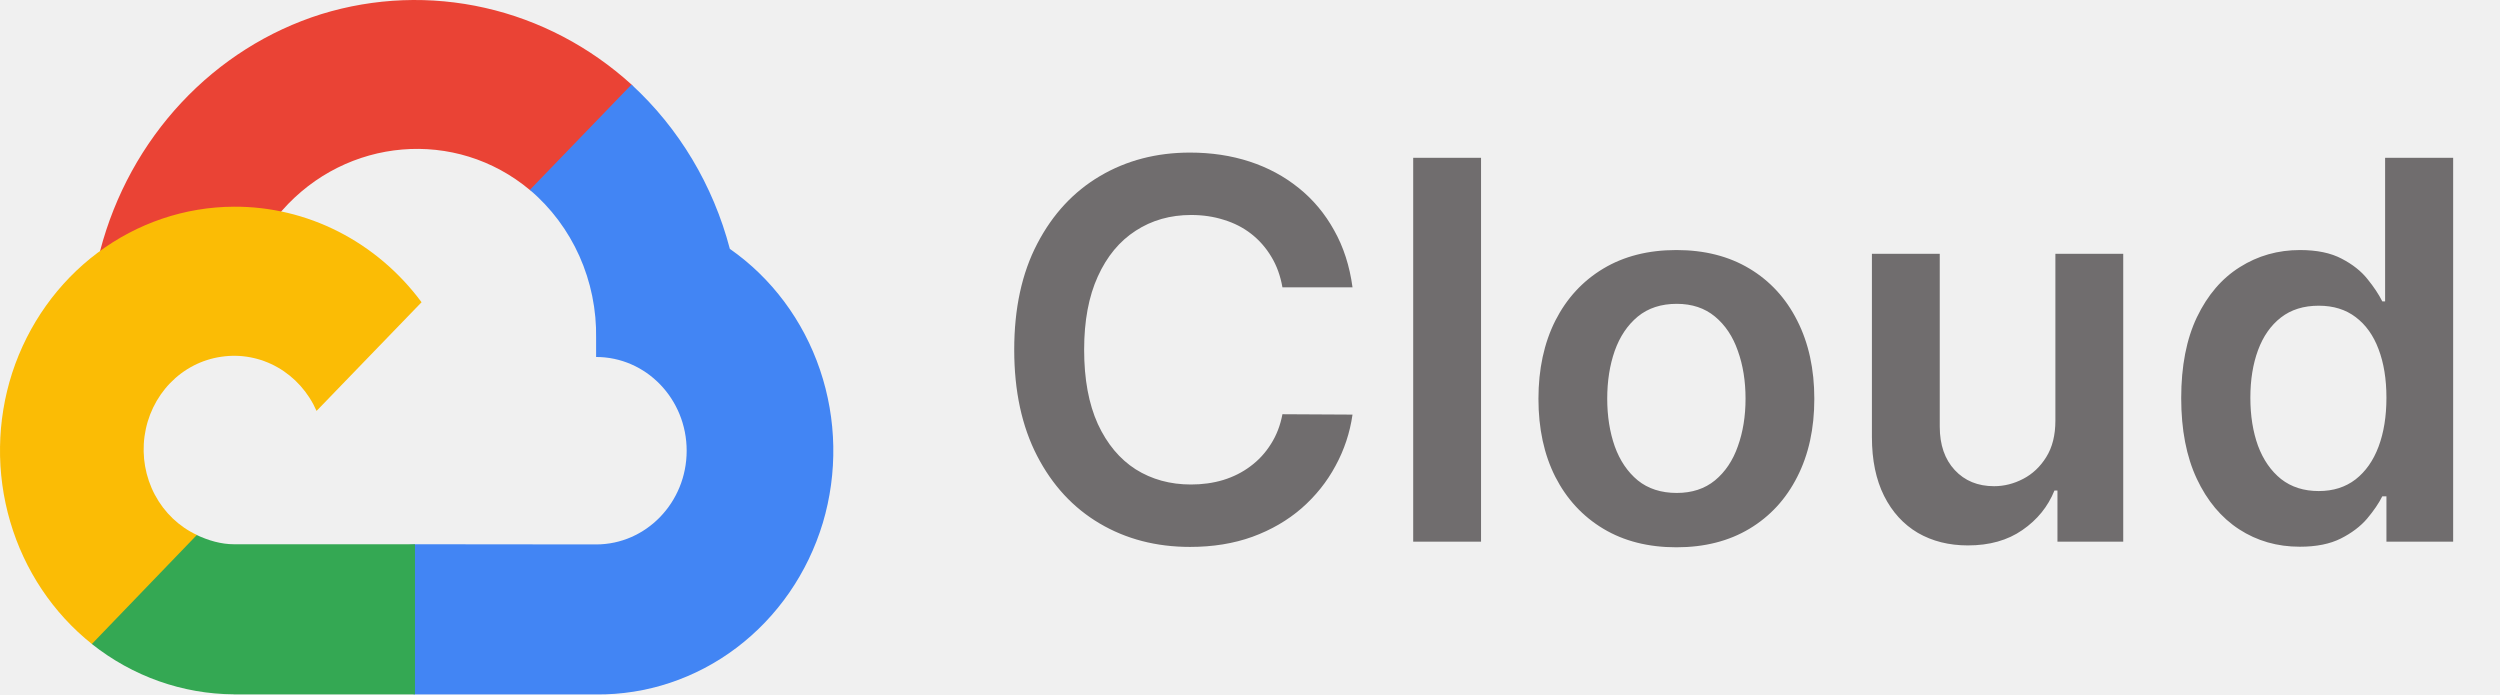
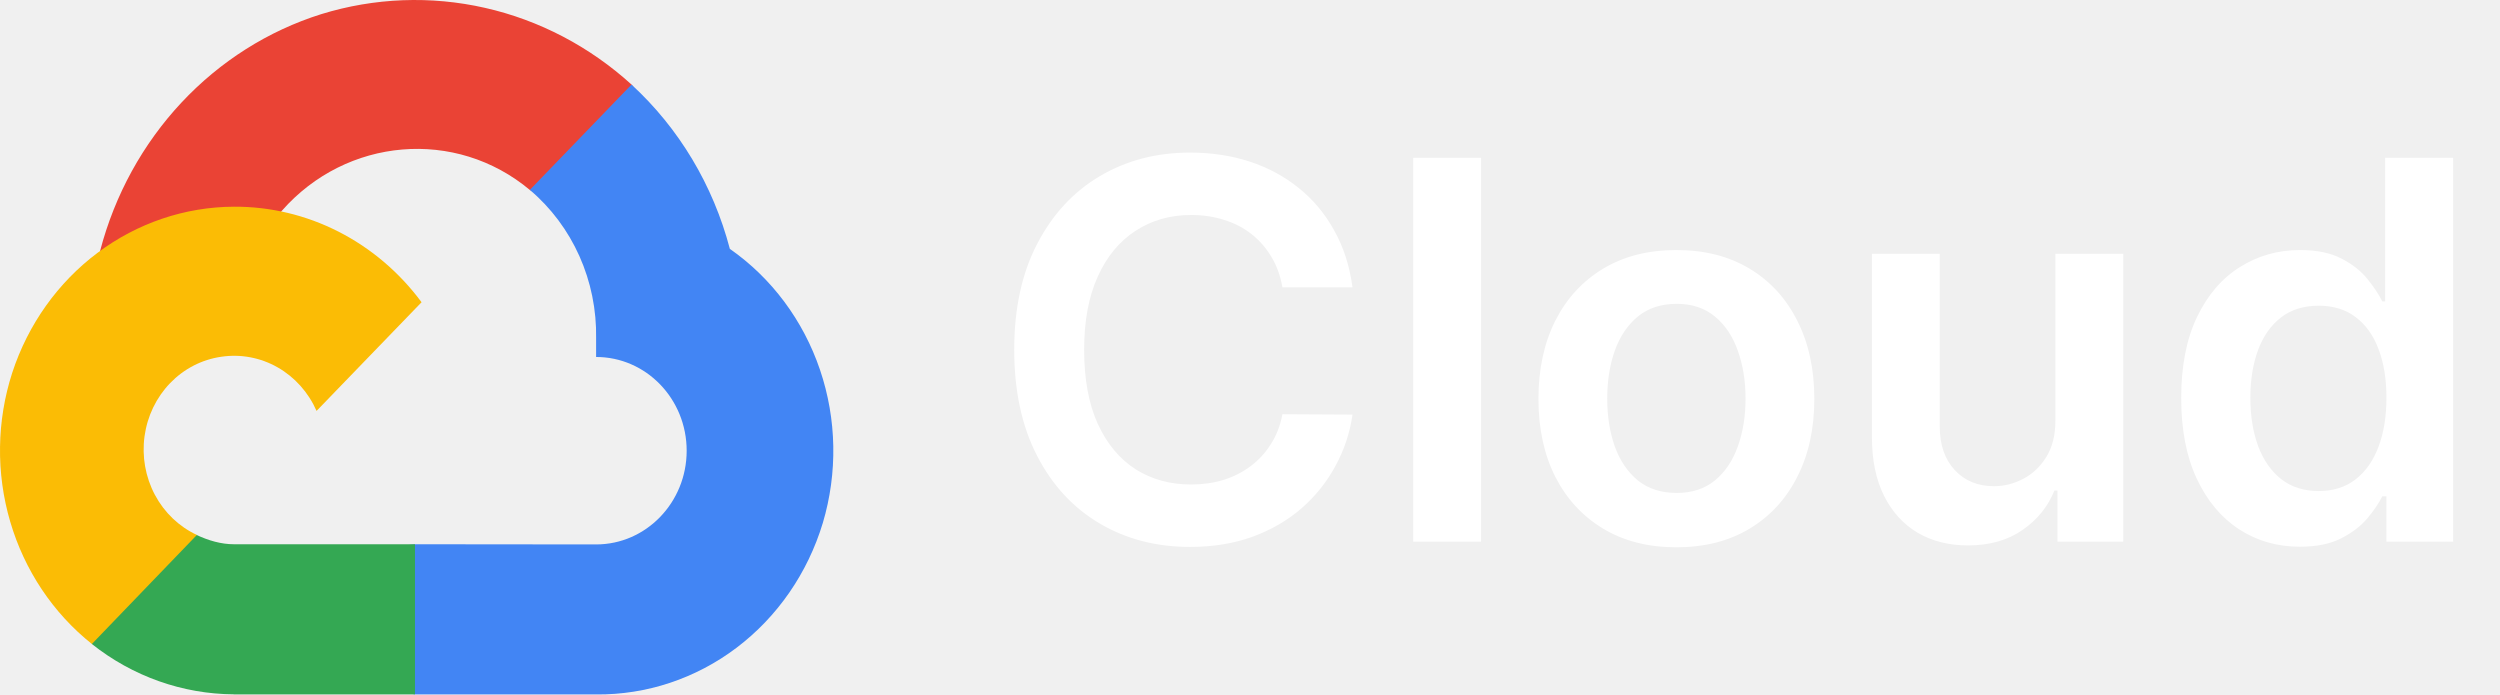
<svg xmlns="http://www.w3.org/2000/svg" width="180" height="50" viewBox="0 0 180 50" fill="none">
  <path d="M39.252 14.065L46.8 7.815L45.472 6.09C42.459 3.353 38.831 1.453 34.925 0.567C31.018 -0.32 26.961 -0.164 23.128 1.019C19.309 2.22 15.846 4.412 13.063 7.388C10.28 10.364 8.268 14.028 7.215 18.036C7.095 18.507 8.463 17.627 9.067 17.802L19.5 16.019C19.5 16.019 20.008 15.502 20.303 15.165C24.944 9.89 32.808 9.198 38.164 13.69L39.252 14.065Z" fill="#EA4335" />
  <path d="M52.548 17.915C51.347 13.338 48.886 9.227 45.468 6.09L38.148 13.673C39.67 14.959 40.891 16.59 41.718 18.441C42.545 20.292 42.956 22.315 42.92 24.357V25.703C46.52 25.703 49.44 28.724 49.44 32.453C49.44 36.174 46.52 39.199 42.92 39.199L29.892 39.186L28.592 39.332V49.778L29.892 49.999H42.92C46.551 50.036 50.098 48.857 53.036 46.635C55.975 44.412 58.15 41.265 59.241 37.657C60.317 34.054 60.247 30.185 59.04 26.627C57.834 23.07 55.555 20.013 52.544 17.915H52.548Z" fill="#4285F4" />
  <path d="M16.843 49.995H29.879V39.186H16.839C15.911 39.186 14.995 38.911 14.151 38.516L12.319 39.099L7.067 44.503L6.611 46.366C9.551 48.699 13.142 49.972 16.839 49.991L16.843 49.995Z" fill="#34A853" />
  <path d="M16.844 14.882C13.32 14.897 9.89 16.056 7.029 18.198C4.168 20.34 2.02 23.358 0.883 26.832C-0.241 30.303 -0.293 34.055 0.735 37.559C1.763 41.062 3.82 44.142 6.615 46.366L14.175 38.516C12.891 37.919 11.828 36.902 11.148 35.62C10.468 34.337 10.208 32.859 10.407 31.409C10.606 29.958 11.253 28.615 12.251 27.582C13.248 26.55 14.542 25.884 15.936 25.686C17.329 25.478 18.751 25.745 19.986 26.448C21.222 27.151 22.206 28.252 22.792 29.586L30.352 21.761C28.759 19.609 26.711 17.869 24.368 16.676C22.024 15.482 19.452 14.869 16.844 14.882Z" fill="#FBBC05" />
-   <path d="M97.381 20.688H92.335C92.191 19.861 91.925 19.127 91.538 18.489C91.151 17.841 90.67 17.292 90.094 16.842C89.519 16.392 88.862 16.055 88.124 15.83C87.396 15.596 86.608 15.479 85.763 15.479C84.26 15.479 82.929 15.857 81.769 16.613C80.608 17.36 79.699 18.457 79.043 19.905C78.386 21.345 78.058 23.104 78.058 25.182C78.058 27.296 78.386 29.077 79.043 30.526C79.708 31.965 80.617 33.053 81.769 33.791C82.929 34.52 84.256 34.884 85.749 34.884C86.577 34.884 87.351 34.776 88.07 34.56C88.799 34.336 89.451 34.007 90.027 33.575C90.612 33.144 91.102 32.613 91.498 31.983C91.903 31.353 92.182 30.634 92.335 29.824L97.381 29.851C97.192 31.164 96.783 32.397 96.153 33.548C95.533 34.7 94.719 35.716 93.711 36.598C92.703 37.471 91.525 38.154 90.175 38.649C88.826 39.135 87.328 39.378 85.682 39.378C83.253 39.378 81.085 38.816 79.178 37.691C77.27 36.566 75.768 34.943 74.671 32.82C73.573 30.697 73.024 28.151 73.024 25.182C73.024 22.204 73.577 19.658 74.684 17.544C75.79 15.421 77.297 13.797 79.204 12.673C81.112 11.548 83.271 10.986 85.682 10.986C87.22 10.986 88.651 11.202 89.973 11.633C91.296 12.065 92.474 12.7 93.508 13.536C94.543 14.364 95.393 15.38 96.059 16.586C96.734 17.782 97.174 19.15 97.381 20.688ZM106.635 11.364V39H101.75V11.364H106.635ZM120.7 39.405C118.675 39.405 116.921 38.959 115.437 38.069C113.952 37.178 112.801 35.932 111.982 34.331C111.173 32.73 110.768 30.858 110.768 28.717C110.768 26.576 111.173 24.701 111.982 23.09C112.801 21.48 113.952 20.229 115.437 19.339C116.921 18.448 118.675 18.003 120.7 18.003C122.724 18.003 124.478 18.448 125.962 19.339C127.447 20.229 128.594 21.48 129.403 23.09C130.222 24.701 130.631 26.576 130.631 28.717C130.631 30.858 130.222 32.73 129.403 34.331C128.594 35.932 127.447 37.178 125.962 38.069C124.478 38.959 122.724 39.405 120.7 39.405ZM120.727 35.492C121.824 35.492 122.742 35.19 123.479 34.587C124.217 33.976 124.766 33.157 125.126 32.131C125.495 31.106 125.679 29.963 125.679 28.704C125.679 27.435 125.495 26.288 125.126 25.263C124.766 24.228 124.217 23.405 123.479 22.793C122.742 22.182 121.824 21.876 120.727 21.876C119.602 21.876 118.666 22.182 117.92 22.793C117.182 23.405 116.629 24.228 116.26 25.263C115.9 26.288 115.72 27.435 115.72 28.704C115.72 29.963 115.9 31.106 116.26 32.131C116.629 33.157 117.182 33.976 117.92 34.587C118.666 35.19 119.602 35.492 120.727 35.492ZM147.988 30.283V18.273H152.873V39H148.137V35.316H147.921C147.453 36.477 146.684 37.426 145.613 38.163C144.552 38.901 143.243 39.27 141.687 39.27C140.328 39.27 139.127 38.968 138.084 38.366C137.049 37.754 136.239 36.868 135.655 35.707C135.07 34.538 134.778 33.126 134.778 31.47V18.273H139.662V30.715C139.662 32.028 140.022 33.072 140.742 33.845C141.462 34.619 142.406 35.006 143.576 35.006C144.296 35.006 144.993 34.83 145.667 34.479C146.342 34.129 146.895 33.607 147.327 32.914C147.768 32.212 147.988 31.335 147.988 30.283ZM165.588 39.364C163.96 39.364 162.503 38.946 161.216 38.109C159.93 37.273 158.913 36.058 158.167 34.466C157.42 32.874 157.047 30.939 157.047 28.663C157.047 26.36 157.424 24.417 158.18 22.834C158.945 21.241 159.975 20.041 161.27 19.231C162.566 18.412 164.01 18.003 165.602 18.003C166.816 18.003 167.815 18.21 168.598 18.624C169.38 19.028 170.001 19.519 170.46 20.095C170.919 20.661 171.274 21.197 171.526 21.7H171.728V11.364H176.627V39H171.823V35.734H171.526C171.274 36.238 170.91 36.773 170.433 37.34C169.956 37.898 169.326 38.375 168.544 38.771C167.761 39.166 166.776 39.364 165.588 39.364ZM166.951 35.356C167.986 35.356 168.868 35.078 169.596 34.52C170.325 33.953 170.878 33.166 171.256 32.158C171.634 31.151 171.823 29.977 171.823 28.636C171.823 27.296 171.634 26.131 171.256 25.141C170.887 24.152 170.338 23.383 169.61 22.834C168.89 22.285 168.004 22.011 166.951 22.011C165.863 22.011 164.954 22.294 164.225 22.861C163.497 23.428 162.948 24.21 162.579 25.209C162.21 26.207 162.026 27.35 162.026 28.636C162.026 29.932 162.21 31.088 162.579 32.104C162.957 33.112 163.51 33.908 164.239 34.493C164.977 35.069 165.881 35.356 166.951 35.356Z" fill="#706D6E" />
+   <path d="M97.381 20.688H92.335C92.191 19.861 91.925 19.127 91.538 18.489C91.151 17.841 90.67 17.292 90.094 16.842C89.519 16.392 88.862 16.055 88.124 15.83C87.396 15.596 86.608 15.479 85.763 15.479C84.26 15.479 82.929 15.857 81.769 16.613C80.608 17.36 79.699 18.457 79.043 19.905C78.386 21.345 78.058 23.104 78.058 25.182C78.058 27.296 78.386 29.077 79.043 30.526C79.708 31.965 80.617 33.053 81.769 33.791C82.929 34.52 84.256 34.884 85.749 34.884C86.577 34.884 87.351 34.776 88.07 34.56C88.799 34.336 89.451 34.007 90.027 33.575C90.612 33.144 91.102 32.613 91.498 31.983C91.903 31.353 92.182 30.634 92.335 29.824L97.381 29.851C97.192 31.164 96.783 32.397 96.153 33.548C95.533 34.7 94.719 35.716 93.711 36.598C92.703 37.471 91.525 38.154 90.175 38.649C88.826 39.135 87.328 39.378 85.682 39.378C83.253 39.378 81.085 38.816 79.178 37.691C77.27 36.566 75.768 34.943 74.671 32.82C73.573 30.697 73.024 28.151 73.024 25.182C73.024 22.204 73.577 19.658 74.684 17.544C75.79 15.421 77.297 13.797 79.204 12.673C81.112 11.548 83.271 10.986 85.682 10.986C87.22 10.986 88.651 11.202 89.973 11.633C91.296 12.065 92.474 12.7 93.508 13.536C94.543 14.364 95.393 15.38 96.059 16.586C96.734 17.782 97.174 19.15 97.381 20.688ZM106.635 11.364V39H101.75V11.364H106.635ZM120.7 39.405C118.675 39.405 116.921 38.959 115.437 38.069C113.952 37.178 112.801 35.932 111.982 34.331C111.173 32.73 110.768 30.858 110.768 28.717C110.768 26.576 111.173 24.701 111.982 23.09C112.801 21.48 113.952 20.229 115.437 19.339C116.921 18.448 118.675 18.003 120.7 18.003C122.724 18.003 124.478 18.448 125.962 19.339C127.447 20.229 128.594 21.48 129.403 23.09C130.222 24.701 130.631 26.576 130.631 28.717C130.631 30.858 130.222 32.73 129.403 34.331C128.594 35.932 127.447 37.178 125.962 38.069C124.478 38.959 122.724 39.405 120.7 39.405ZM120.727 35.492C121.824 35.492 122.742 35.19 123.479 34.587C124.217 33.976 124.766 33.157 125.126 32.131C125.495 31.106 125.679 29.963 125.679 28.704C125.679 27.435 125.495 26.288 125.126 25.263C124.766 24.228 124.217 23.405 123.479 22.793C122.742 22.182 121.824 21.876 120.727 21.876C119.602 21.876 118.666 22.182 117.92 22.793C117.182 23.405 116.629 24.228 116.26 25.263C115.9 26.288 115.72 27.435 115.72 28.704C115.72 29.963 115.9 31.106 116.26 32.131C116.629 33.157 117.182 33.976 117.92 34.587C118.666 35.19 119.602 35.492 120.727 35.492ZM147.988 30.283V18.273H152.873V39H148.137V35.316H147.921C147.453 36.477 146.684 37.426 145.613 38.163C144.552 38.901 143.243 39.27 141.687 39.27C140.328 39.27 139.127 38.968 138.084 38.366C137.049 37.754 136.239 36.868 135.655 35.707C135.07 34.538 134.778 33.126 134.778 31.47V18.273H139.662V30.715C139.662 32.028 140.022 33.072 140.742 33.845C141.462 34.619 142.406 35.006 143.576 35.006C144.296 35.006 144.993 34.83 145.667 34.479C146.342 34.129 146.895 33.607 147.327 32.914C147.768 32.212 147.988 31.335 147.988 30.283ZM165.588 39.364C163.96 39.364 162.503 38.946 161.216 38.109C159.93 37.273 158.913 36.058 158.167 34.466C157.42 32.874 157.047 30.939 157.047 28.663C157.047 26.36 157.424 24.417 158.18 22.834C158.945 21.241 159.975 20.041 161.27 19.231C162.566 18.412 164.01 18.003 165.602 18.003C166.816 18.003 167.815 18.21 168.598 18.624C169.38 19.028 170.001 19.519 170.46 20.095C170.919 20.661 171.274 21.197 171.526 21.7H171.728V11.364H176.627V39H171.823V35.734H171.526C171.274 36.238 170.91 36.773 170.433 37.34C169.956 37.898 169.326 38.375 168.544 38.771C167.761 39.166 166.776 39.364 165.588 39.364ZM166.951 35.356C167.986 35.356 168.868 35.078 169.596 34.52C170.325 33.953 170.878 33.166 171.256 32.158C171.634 31.151 171.823 29.977 171.823 28.636C171.823 27.296 171.634 26.131 171.256 25.141C170.887 24.152 170.338 23.383 169.61 22.834C168.89 22.285 168.004 22.011 166.951 22.011C165.863 22.011 164.954 22.294 164.225 22.861C163.497 23.428 162.948 24.21 162.579 25.209C162.21 26.207 162.026 27.35 162.026 28.636C162.026 29.932 162.21 31.088 162.579 32.104C162.957 33.112 163.51 33.908 164.239 34.493C164.977 35.069 165.881 35.356 166.951 35.356Z" fill="#ffffff" />
</svg>
